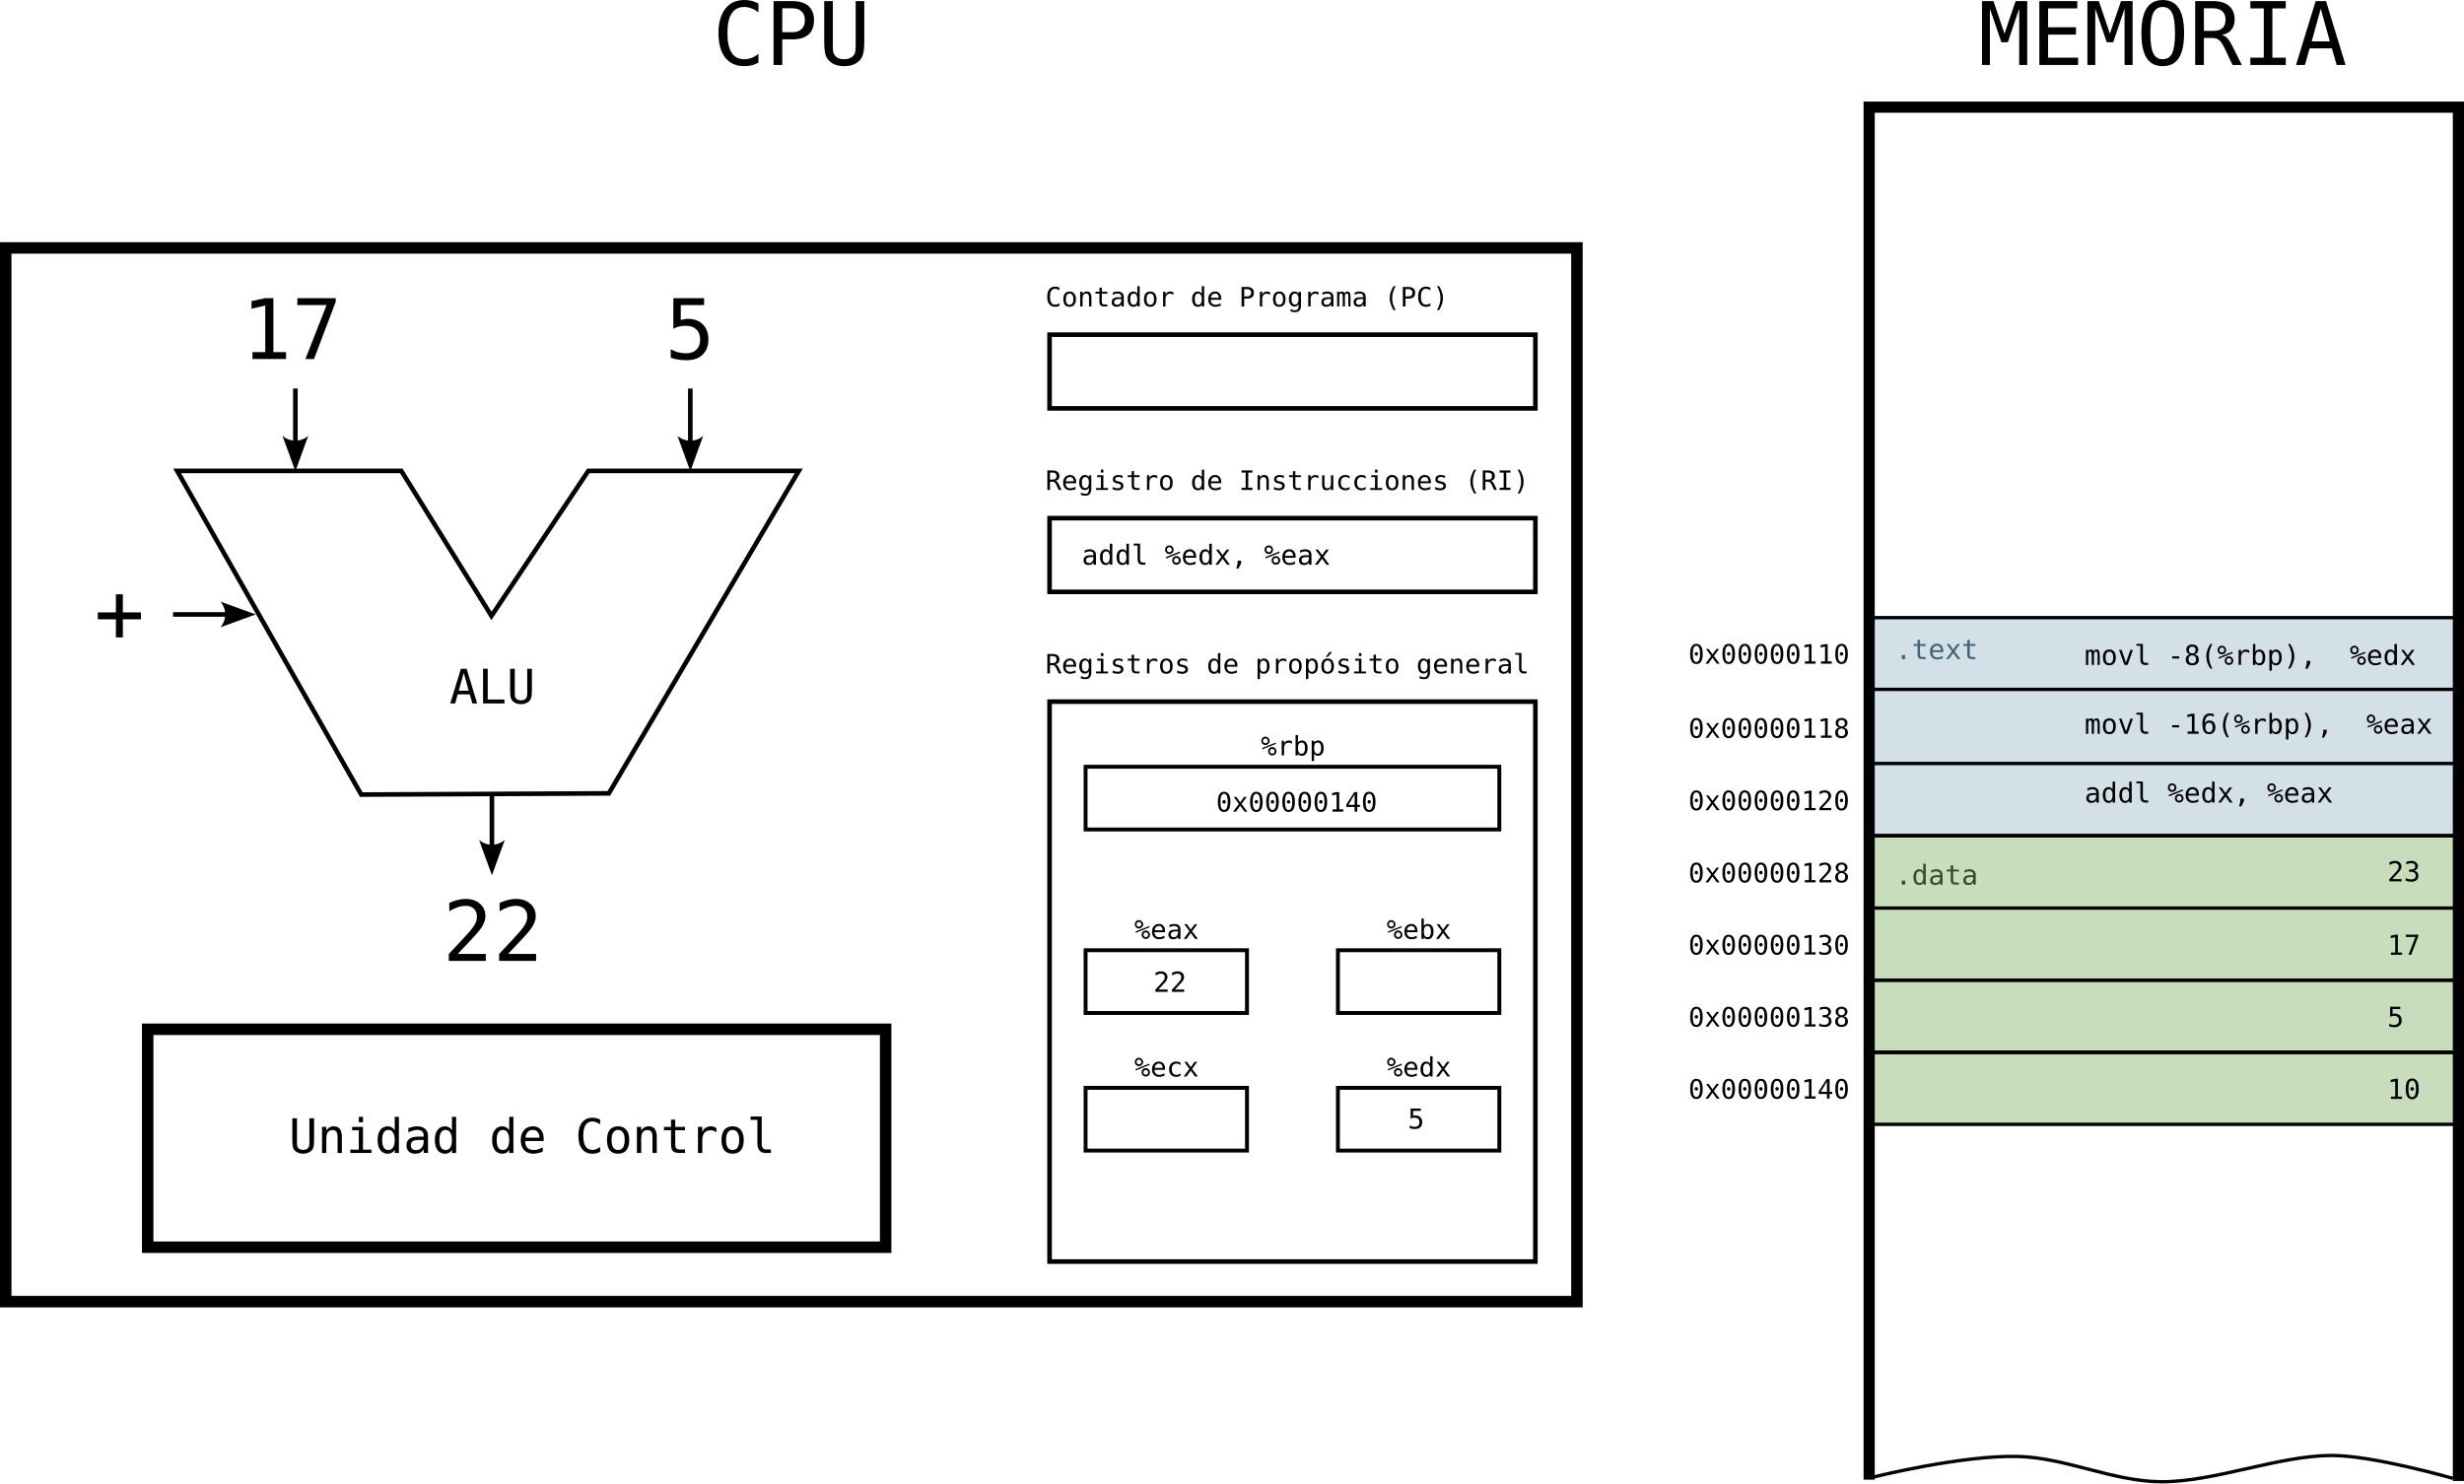
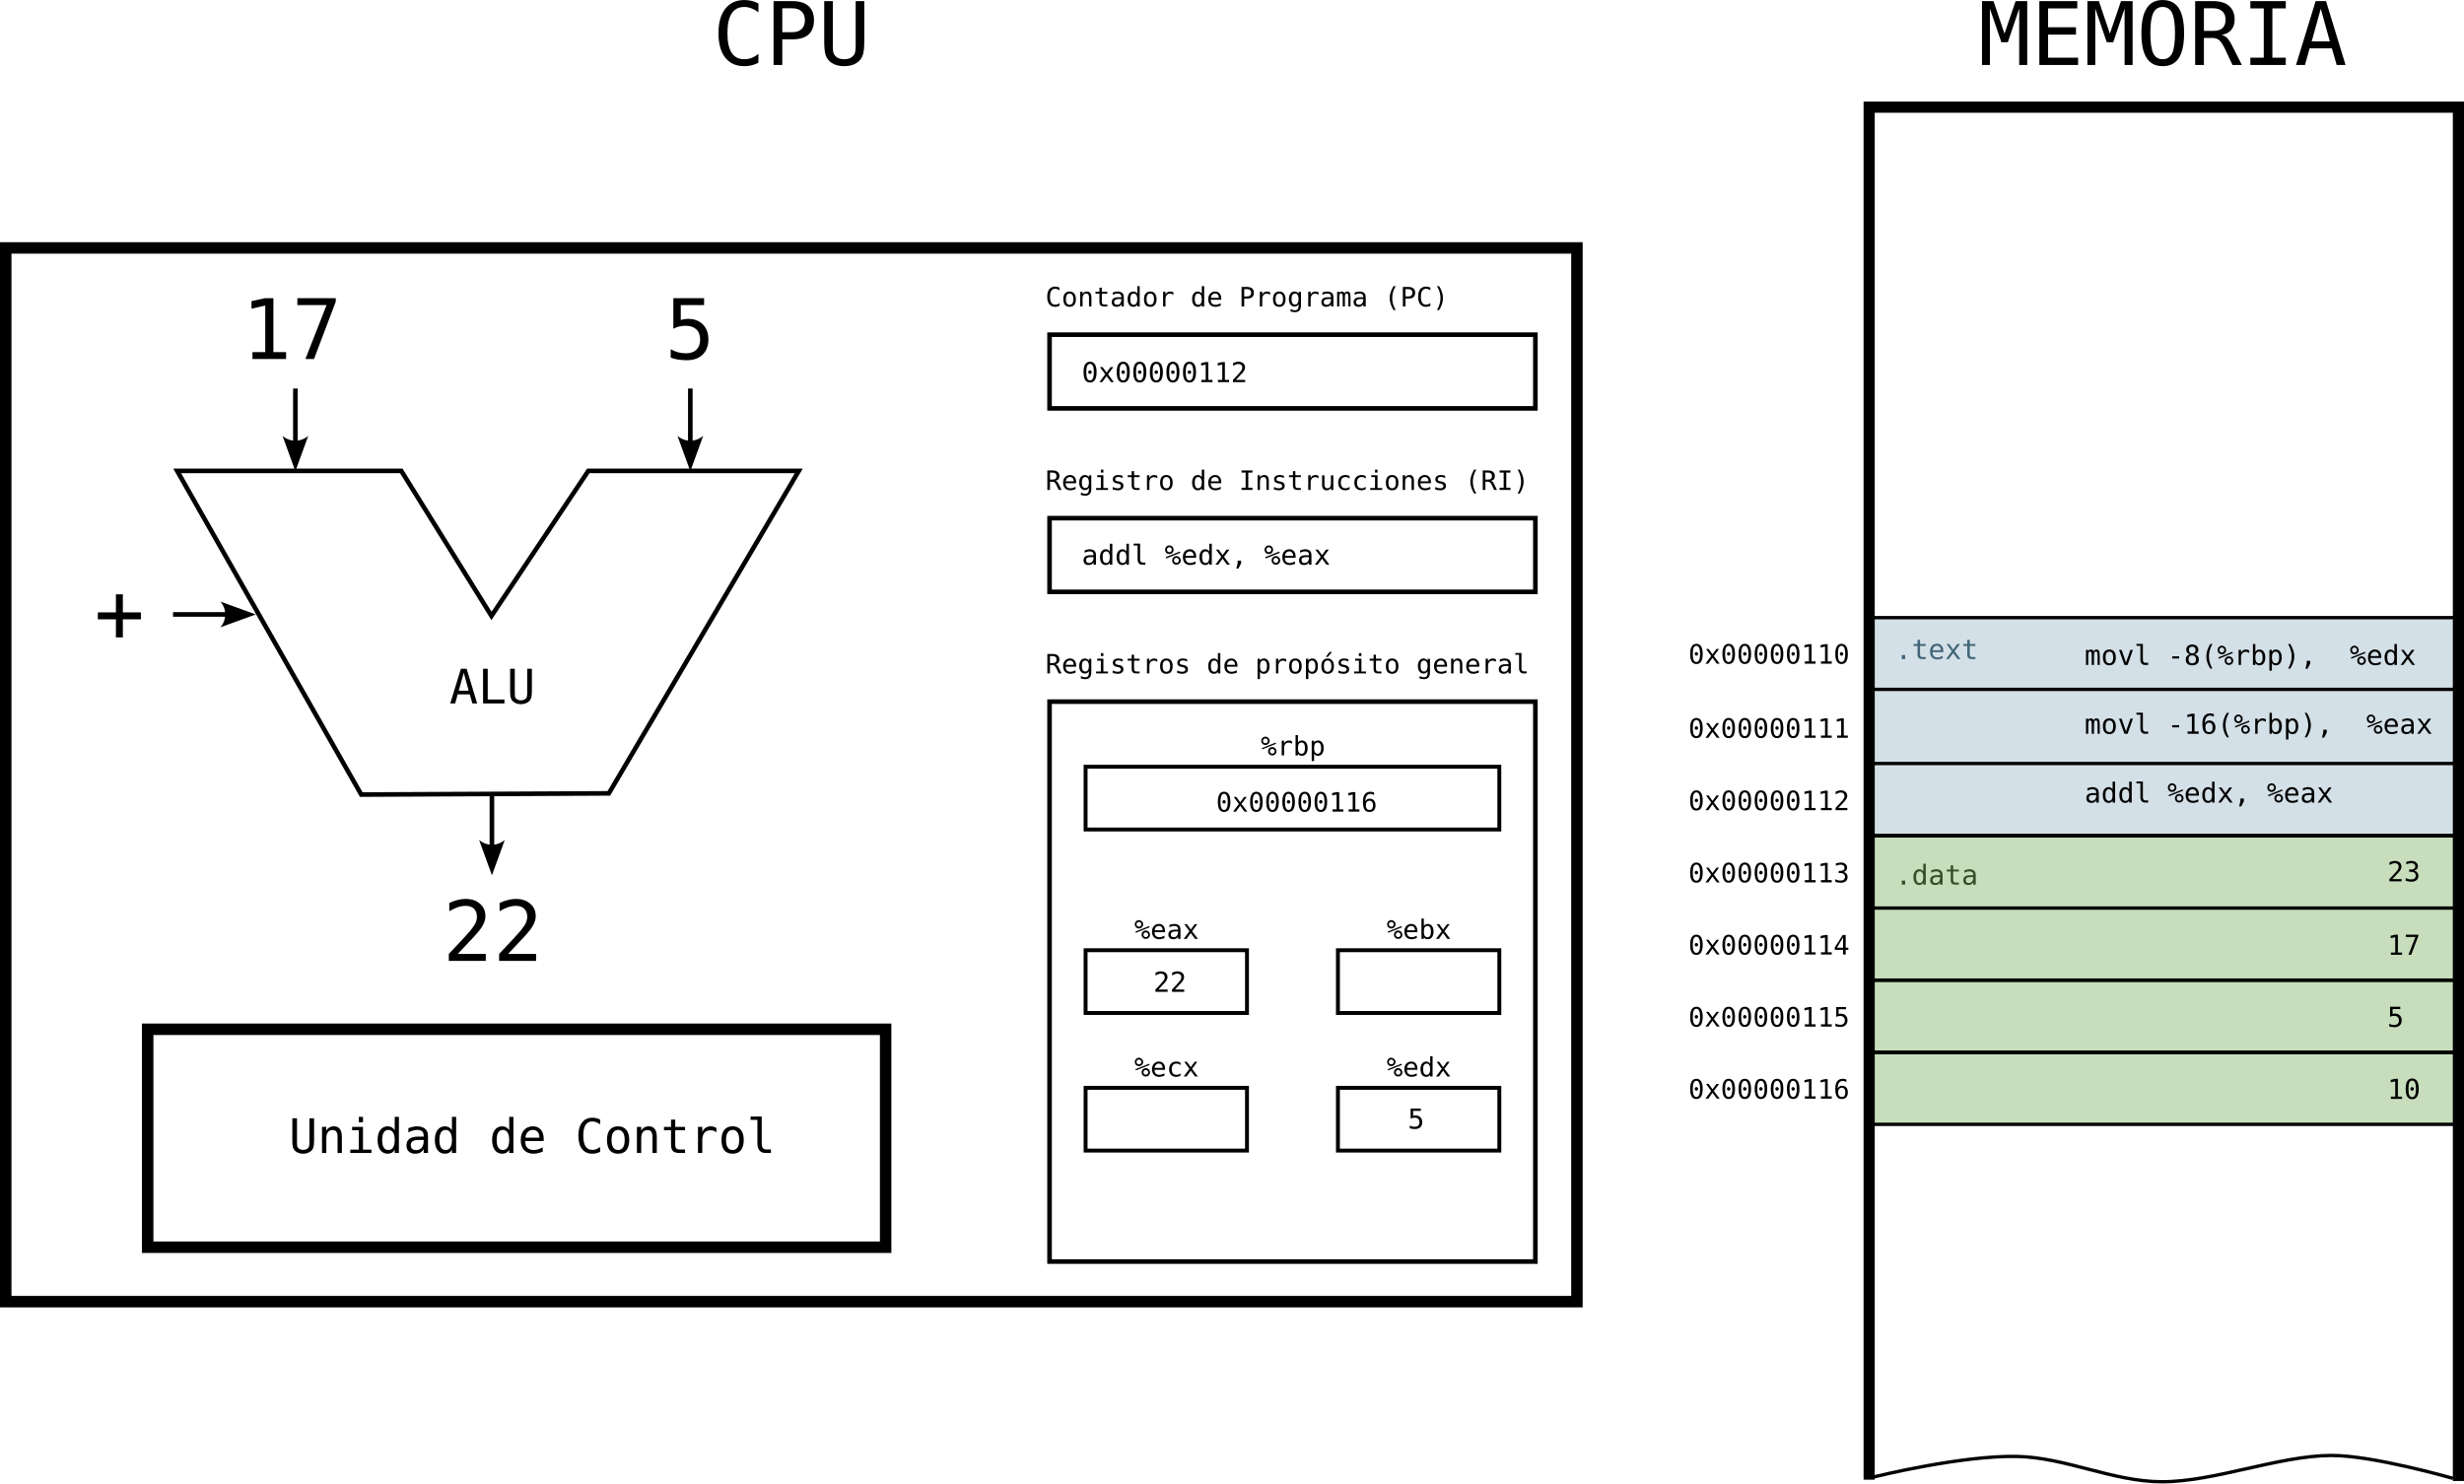
<svg xmlns="http://www.w3.org/2000/svg" width="300mm" height="180.651mm" viewBox="0 0 321.849 193.808" version="1.1" id="svg1" xml:space="preserve">
  <defs id="defs1">
    <marker style="overflow:visible" id="ConcaveTriangle" refX="0" refY="0" orient="auto-start-reverse" markerWidth="1" markerHeight="1" viewBox="0 0 1 1" preserveAspectRatio="xMidYMid">
      <path transform="scale(0.7)" d="M -2,-4 9,0 -2,4 c 2,-2.33 2,-5.66 0,-8 z" style="fill:context-stroke;fill-rule:evenodd;stroke:none" id="path29" />
    </marker>
  </defs>
  <g id="layer1" transform="translate(-11.45348,-20.36774)">
    <rect style="fill:#c7ddbc;fill-opacity:1;stroke:none;stroke-width:0.217;stroke-linecap:square" id="rect5" width="76.327" height="37.383" x="256.104" y="129.756" />
    <rect style="fill:#d4e0e7;fill-opacity:1;stroke:none;stroke-width:0.189;stroke-linecap:square" id="rect6" width="76.327" height="28.372" x="256.104" y="101.129" />
    <path style="fill:none;fill-opacity:1;stroke:#000000;stroke-width:1.458;stroke-linecap:square;stroke-dasharray:none;stroke-opacity:1" d="M 255.604,212.956 V 34.369 h 76.969 V 213.126" id="path31" />
    <text xml:space="preserve" style="font-style:normal;font-variant:normal;font-weight:normal;font-stretch:normal;font-size:3.498px;font-family:'Bitstream Vera Sans Mono';-inkscape-font-specification:'Bitstream Vera Sans Mono';fill:#000000;fill-opacity:1;stroke:none;stroke-width:0.292;stroke-dasharray:none;stroke-opacity:1" x="231.988" y="135.649" id="text72">
-       <tspan id="tspan72" style="fill:#000000;fill-opacity:1;stroke-width:0.292" x="231.988" y="135.649">0x00000128</tspan>
+       <tspan id="tspan72" style="fill:#000000;fill-opacity:1;stroke-width:0.292" x="231.988" y="135.649">0x00000113</tspan>
    </text>
    <path style="fill:none;fill-opacity:1;stroke:#000000;stroke-width:0.437;stroke-linecap:square;stroke-dasharray:none;stroke-opacity:1" d="m 255.732,139.005 h 76.912" id="path73" />
    <text xml:space="preserve" style="font-style:normal;font-variant:normal;font-weight:normal;font-stretch:normal;font-size:3.498px;font-family:'Bitstream Vera Sans Mono';-inkscape-font-specification:'Bitstream Vera Sans Mono';fill:#000000;fill-opacity:1;stroke:none;stroke-width:0.292;stroke-dasharray:none;stroke-opacity:1" x="231.988" y="145.075" id="text80">
-       <tspan id="tspan80" style="fill:#000000;fill-opacity:1;stroke-width:0.292" x="231.988" y="145.075">0x00000130</tspan>
+       <tspan id="tspan80" style="fill:#000000;fill-opacity:1;stroke-width:0.292" x="231.988" y="145.075">0x00000114</tspan>
    </text>
    <path style="fill:none;fill-opacity:1;stroke:#000000;stroke-width:0.437;stroke-linecap:square;stroke-dasharray:none;stroke-opacity:1" d="m 255.732,148.431 h 76.912" id="path81" />
    <text xml:space="preserve" style="font-style:normal;font-variant:normal;font-weight:normal;font-stretch:normal;font-size:3.498px;font-family:'Bitstream Vera Sans Mono';-inkscape-font-specification:'Bitstream Vera Sans Mono';fill:#000000;fill-opacity:1;stroke:none;stroke-width:0.292;stroke-dasharray:none;stroke-opacity:1" x="231.988" y="107.077" id="text88">
      <tspan id="tspan88" style="fill:#000000;fill-opacity:1;stroke-width:0.292" x="231.988" y="107.077">0x00000110</tspan>
    </text>
    <path style="fill:none;fill-opacity:1;stroke:#000000;stroke-width:0.437;stroke-linecap:square;stroke-dasharray:none;stroke-opacity:1" d="m 255.732,110.433 h 76.912" id="path89" />
    <text xml:space="preserve" style="font-style:normal;font-variant:normal;font-weight:normal;font-stretch:normal;font-size:3.498px;font-family:'Bitstream Vera Sans Mono';-inkscape-font-specification:'Bitstream Vera Sans Mono';fill:#000000;fill-opacity:1;stroke:none;stroke-width:0.292;stroke-dasharray:none;stroke-opacity:1" x="231.988" y="116.763" id="text96">
-       <tspan id="tspan96" style="fill:#000000;fill-opacity:1;stroke-width:0.292" x="231.988" y="116.763">0x00000118</tspan>
+       <tspan id="tspan96" style="fill:#000000;fill-opacity:1;stroke-width:0.292" x="231.988" y="116.763">0x00000111</tspan>
    </text>
    <path style="fill:none;fill-opacity:1;stroke:#000000;stroke-width:0.437;stroke-linecap:square;stroke-dasharray:none;stroke-opacity:1" d="m 255.732,120.119 h 76.912" id="path97" />
    <text xml:space="preserve" style="font-style:normal;font-variant:normal;font-weight:normal;font-stretch:normal;font-size:3.498px;font-family:'Bitstream Vera Sans Mono';-inkscape-font-specification:'Bitstream Vera Sans Mono';fill:#000000;fill-opacity:1;stroke:none;stroke-width:0.292;stroke-dasharray:none;stroke-opacity:1" x="231.988" y="126.218" id="text104">
-       <tspan id="tspan104" style="fill:#000000;fill-opacity:1;stroke-width:0.292" x="231.988" y="126.218">0x00000120</tspan>
+       <tspan id="tspan104" style="fill:#000000;fill-opacity:1;stroke-width:0.292" x="231.988" y="126.218">0x00000112</tspan>
    </text>
    <path style="fill:none;fill-opacity:1;stroke:#000000;stroke-width:0.437;stroke-linecap:square;stroke-dasharray:none;stroke-opacity:1" d="m 255.732,129.574 h 76.912" id="path105" />
    <path style="fill:none;fill-opacity:1;stroke:#000000;stroke-width:0.437;stroke-linecap:square;stroke-dasharray:none;stroke-opacity:1" d="m 255.732,129.529 h 76.912" id="path1" />
    <text xml:space="preserve" style="font-size:3.596px;font-family:'Bitstream Vera Sans Mono';-inkscape-font-specification:'Bitstream Vera Sans Mono';fill:#000000;stroke-width:0.15;stroke-linecap:square" x="323.289" y="135.519" id="text1">
      <tspan id="tspan1" style="stroke-width:0.15" x="323.289" y="135.519">23</tspan>
    </text>
    <text xml:space="preserve" style="font-size:3.596px;font-family:'Bitstream Vera Sans Mono';-inkscape-font-specification:'Bitstream Vera Sans Mono';fill:#000000;stroke-width:0.15;stroke-linecap:square" x="323.289" y="145.107" id="text2">
      <tspan id="tspan2" style="stroke-width:0.15" x="323.289" y="145.107">17</tspan>
    </text>
    <text xml:space="preserve" style="font-size:3.596px;font-family:'Bitstream Vera Sans Mono';-inkscape-font-specification:'Bitstream Vera Sans Mono';fill:#000000;stroke-width:0.15;stroke-linecap:square" x="283.737" y="107.243" id="text3">
      <tspan id="tspan3" style="stroke-width:0.15" x="283.737" y="107.243">movl -8(%rbp),  %edx</tspan>
    </text>
    <text xml:space="preserve" style="font-size:3.596px;font-family:'Bitstream Vera Sans Mono';-inkscape-font-specification:'Bitstream Vera Sans Mono';fill:#000000;stroke-width:0.15;stroke-linecap:square" x="283.737" y="116.232" id="text4">
      <tspan id="tspan4" style="stroke-width:0.15" x="283.737" y="116.232">movl -16(%rbp),  %eax</tspan>
    </text>
    <text xml:space="preserve" style="font-size:3.596px;font-family:'Bitstream Vera Sans Mono';-inkscape-font-specification:'Bitstream Vera Sans Mono';fill:#000000;stroke-width:0.15;stroke-linecap:square" x="283.737" y="125.221" id="text5">
      <tspan id="tspan5" style="stroke-width:0.15" x="283.737" y="125.221">addl %edx, %eax</tspan>
    </text>
    <text xml:space="preserve" style="font-size:3.596px;font-family:'Bitstream Vera Sans Mono';-inkscape-font-specification:'Bitstream Vera Sans Mono';fill:#344f28;fill-opacity:1;stroke:none;stroke-width:0.15;stroke-linecap:square" x="259.008" y="135.947" id="text6">
      <tspan id="tspan6" style="fill:#344f28;fill-opacity:1;stroke-width:0.15" x="259.008" y="135.947">.data</tspan>
    </text>
    <text xml:space="preserve" style="font-size:3.596px;font-family:'Bitstream Vera Sans Mono';-inkscape-font-specification:'Bitstream Vera Sans Mono';fill:#426578;fill-opacity:1;stroke:none;stroke-width:0.15;stroke-linecap:square" x="259.008" y="106.473" id="text7">
      <tspan id="tspan7" style="fill:#426578;fill-opacity:1;stroke-width:0.15" x="259.008" y="106.473">.text</tspan>
    </text>
    <path style="fill:none;fill-opacity:1;stroke:#000000;stroke-width:0.437;stroke-linecap:square;stroke-dasharray:none;stroke-opacity:1" d="m 256.399,213.284 c 0,0 11.285,-2.799 18.555,-2.635 6.372,0.144 12.46,3.285 18.834,3.307 6.895,0.024 15.252,-3.398 22.147,-3.435 5.394,-0.029 15.721,2.936 15.721,2.936" id="path7" />
    <text xml:space="preserve" style="font-size:11.433px;font-family:'Bitstream Vera Sans Mono';-inkscape-font-specification:'Bitstream Vera Sans Mono';fill:#000000;fill-opacity:1;stroke:none;stroke-width:0.476;stroke-linecap:square" x="269.86" y="28.853" id="text8">
      <tspan id="tspan8" style="fill:#000000;fill-opacity:1;stroke-width:0.476" x="269.86" y="28.853">MEMORIA</tspan>
    </text>
    <rect style="fill:none;fill-opacity:1;stroke:#000000;stroke-width:1.498;stroke-linecap:square;stroke-dasharray:none;stroke-opacity:1" id="rect8" width="205.23" height="137.666" x="12.203" y="52.758" />
    <rect style="fill:none;fill-opacity:1;stroke:#000000;stroke-width:0.599;stroke-linecap:square;stroke-dasharray:none;stroke-opacity:1" id="rect9" width="63.46" height="9.629" x="148.546" y="64.093" />
    <text xml:space="preserve" style="font-size:3.175px;font-family:'Bitstream Vera Sans Mono';-inkscape-font-specification:'Bitstream Vera Sans Mono';fill:none;fill-opacity:1;stroke:#000000;stroke-width:0.529;stroke-linecap:square;stroke-dasharray:none;stroke-opacity:1" x="135.69" y="43.62" id="text9">
      <tspan id="tspan9" style="stroke-width:0.529" x="135.69" y="43.62" />
    </text>
    <text xml:space="preserve" style="font-style:normal;font-variant:normal;font-weight:normal;font-stretch:normal;font-size:3.498px;font-family:'Bitstream Vera Sans Mono';-inkscape-font-specification:'Bitstream Vera Sans Mono';fill:#000000;fill-opacity:1;stroke:none;stroke-width:0.292;stroke-dasharray:none;stroke-opacity:1" x="148.009" y="60.408" id="text10">
      <tspan id="tspan10" style="fill:#000000;fill-opacity:1;stroke-width:0.292" x="148.009" y="60.408">Contador de Programa (PC)</tspan>
    </text>
    <rect style="fill:none;fill-opacity:1;stroke:#000000;stroke-width:0.599;stroke-linecap:square;stroke-dasharray:none;stroke-opacity:1" id="rect10" width="63.46" height="9.629" x="148.546" y="88.064" />
    <text xml:space="preserve" style="font-style:normal;font-variant:normal;font-weight:normal;font-stretch:normal;font-size:3.498px;font-family:'Bitstream Vera Sans Mono';-inkscape-font-specification:'Bitstream Vera Sans Mono';fill:#000000;fill-opacity:1;stroke:none;stroke-width:0.292;stroke-dasharray:none;stroke-opacity:1" x="148.009" y="84.379" id="text11">
      <tspan id="tspan11" style="fill:#000000;fill-opacity:1;stroke-width:0.292" x="148.009" y="84.379">Registro de Instrucciones (RI)</tspan>
    </text>
    <rect style="fill:none;fill-opacity:1;stroke:#000000;stroke-width:0.599;stroke-linecap:square;stroke-dasharray:none;stroke-opacity:1" id="rect11" width="63.46" height="73.154" x="148.546" y="112.035" />
    <text xml:space="preserve" style="font-style:normal;font-variant:normal;font-weight:normal;font-stretch:normal;font-size:3.498px;font-family:'Bitstream Vera Sans Mono';-inkscape-font-specification:'Bitstream Vera Sans Mono';fill:#000000;fill-opacity:1;stroke:none;stroke-width:0.292;stroke-dasharray:none;stroke-opacity:1" x="148.009" y="108.351" id="text12">
      <tspan id="tspan12" style="fill:#000000;fill-opacity:1;stroke-width:0.292" x="148.009" y="108.351">Registros de propósito general</tspan>
    </text>
    <path style="fill:none;fill-opacity:1;stroke:#000000;stroke-width:0.437;stroke-linecap:square;stroke-dasharray:none;stroke-opacity:1" d="m 255.732,101.063 h 76.912" id="path12" />
    <path style="fill:none;fill-opacity:1;stroke:#000000;stroke-width:0.437;stroke-linecap:square;stroke-dasharray:none;stroke-opacity:1" d="m 255.732,148.419 h 76.912" id="path13" />
    <text xml:space="preserve" style="font-style:normal;font-variant:normal;font-weight:normal;font-stretch:normal;font-size:3.498px;font-family:'Bitstream Vera Sans Mono';-inkscape-font-specification:'Bitstream Vera Sans Mono';fill:#000000;fill-opacity:1;stroke:none;stroke-width:0.292;stroke-dasharray:none;stroke-opacity:1" x="231.988" y="154.49" id="text13">
-       <tspan id="tspan13" style="fill:#000000;fill-opacity:1;stroke-width:0.292" x="231.988" y="154.49">0x00000138</tspan>
+       <tspan id="tspan13" style="fill:#000000;fill-opacity:1;stroke-width:0.292" x="231.988" y="154.49">0x00000115</tspan>
    </text>
    <path style="fill:none;fill-opacity:1;stroke:#000000;stroke-width:0.437;stroke-linecap:square;stroke-dasharray:none;stroke-opacity:1" d="m 255.732,157.846 h 76.912" id="path14" />
    <text xml:space="preserve" style="font-size:3.596px;font-family:'Bitstream Vera Sans Mono';-inkscape-font-specification:'Bitstream Vera Sans Mono';fill:#000000;stroke-width:0.15;stroke-linecap:square" x="323.289" y="154.522" id="text14">
      <tspan id="tspan14" style="stroke-width:0.15" x="323.289" y="154.522">5</tspan>
    </text>
    <path style="fill:none;fill-opacity:1;stroke:#000000;stroke-width:0.437;stroke-linecap:square;stroke-dasharray:none;stroke-opacity:1" d="m 255.732,157.846 h 76.912" id="path15" />
    <path style="fill:none;fill-opacity:1;stroke:#000000;stroke-width:0.437;stroke-linecap:square;stroke-dasharray:none;stroke-opacity:1" d="m 255.732,157.834 h 76.912" id="path16" />
    <text xml:space="preserve" style="font-style:normal;font-variant:normal;font-weight:normal;font-stretch:normal;font-size:3.498px;font-family:'Bitstream Vera Sans Mono';-inkscape-font-specification:'Bitstream Vera Sans Mono';fill:#000000;fill-opacity:1;stroke:none;stroke-width:0.292;stroke-dasharray:none;stroke-opacity:1" x="231.988" y="163.905" id="text16">
-       <tspan id="tspan16" style="fill:#000000;fill-opacity:1;stroke-width:0.292" x="231.988" y="163.905">0x00000140</tspan>
+       <tspan id="tspan16" style="fill:#000000;fill-opacity:1;stroke-width:0.292" x="231.988" y="163.905">0x00000116</tspan>
    </text>
    <path style="fill:none;fill-opacity:1;stroke:#000000;stroke-width:0.437;stroke-linecap:square;stroke-dasharray:none;stroke-opacity:1" d="m 255.732,167.261 h 76.912" id="path17" />
    <text xml:space="preserve" style="font-size:3.596px;font-family:'Bitstream Vera Sans Mono';-inkscape-font-specification:'Bitstream Vera Sans Mono';fill:#000000;stroke-width:0.15;stroke-linecap:square" x="323.289" y="163.937" id="text17">
      <tspan id="tspan17" style="stroke-width:0.15" x="323.289" y="163.937">10</tspan>
    </text>
    <text xml:space="preserve" style="font-size:11.433px;font-family:'Bitstream Vera Sans Mono';-inkscape-font-specification:'Bitstream Vera Sans Mono';fill:#000000;fill-opacity:1;stroke:none;stroke-width:0.476;stroke-linecap:square" x="104.518" y="28.853" id="text19">
      <tspan id="tspan19" style="fill:#000000;fill-opacity:1;stroke-width:0.476" x="104.518" y="28.853">CPU</tspan>
    </text>
    <rect style="fill:none;fill-opacity:1;stroke:#000000;stroke-width:0.51;stroke-linecap:square;stroke-dasharray:none;stroke-opacity:1" id="rect19" width="54.042" height="8.2" x="153.254" y="120.54" />
    <text xml:space="preserve" style="font-style:normal;font-variant:normal;font-weight:normal;font-stretch:normal;font-size:3.498px;font-family:'Bitstream Vera Sans Mono';-inkscape-font-specification:'Bitstream Vera Sans Mono';fill:#000000;fill-opacity:1;stroke:none;stroke-width:0.292;stroke-dasharray:none;stroke-opacity:1" x="176.142" y="119.062" id="text20">
      <tspan id="tspan20" style="fill:#000000;fill-opacity:1;stroke-width:0.292" x="176.142" y="119.062">%rbp</tspan>
    </text>
    <rect style="fill:none;fill-opacity:1;stroke:#000000;stroke-width:0.51;stroke-linecap:square;stroke-dasharray:none;stroke-opacity:1" id="rect20" width="21.082" height="8.2" x="153.254" y="144.512" />
    <text xml:space="preserve" style="font-style:normal;font-variant:normal;font-weight:normal;font-stretch:normal;font-size:3.498px;font-family:'Bitstream Vera Sans Mono';-inkscape-font-specification:'Bitstream Vera Sans Mono';fill:#000000;fill-opacity:1;stroke:none;stroke-width:0.292;stroke-dasharray:none;stroke-opacity:1" x="159.62" y="143.033" id="text21">
      <tspan id="tspan21" style="fill:#000000;fill-opacity:1;stroke-width:0.292" x="159.62" y="143.033">%eax</tspan>
    </text>
    <rect style="fill:none;fill-opacity:1;stroke:#000000;stroke-width:0.51;stroke-linecap:square;stroke-dasharray:none;stroke-opacity:1" id="rect21" width="21.082" height="8.2" x="153.254" y="162.49" />
    <text xml:space="preserve" style="font-style:normal;font-variant:normal;font-weight:normal;font-stretch:normal;font-size:3.498px;font-family:'Bitstream Vera Sans Mono';-inkscape-font-specification:'Bitstream Vera Sans Mono';fill:#000000;fill-opacity:1;stroke:none;stroke-width:0.292;stroke-dasharray:none;stroke-opacity:1" x="159.62" y="161.012" id="text22">
      <tspan id="tspan22" style="fill:#000000;fill-opacity:1;stroke-width:0.292" x="159.62" y="161.012">%ecx</tspan>
    </text>
    <rect style="fill:none;fill-opacity:1;stroke:#000000;stroke-width:0.51;stroke-linecap:square;stroke-dasharray:none;stroke-opacity:1" id="rect26" width="21.082" height="8.2" x="186.215" y="144.512" />
    <text xml:space="preserve" style="font-style:normal;font-variant:normal;font-weight:normal;font-stretch:normal;font-size:3.498px;font-family:'Bitstream Vera Sans Mono';-inkscape-font-specification:'Bitstream Vera Sans Mono';fill:#000000;fill-opacity:1;stroke:none;stroke-width:0.292;stroke-dasharray:none;stroke-opacity:1" x="192.581" y="143.033" id="text26">
      <tspan id="tspan26" style="fill:#000000;fill-opacity:1;stroke-width:0.292" x="192.581" y="143.033">%ebx</tspan>
    </text>
    <rect style="fill:none;fill-opacity:1;stroke:#000000;stroke-width:0.51;stroke-linecap:square;stroke-dasharray:none;stroke-opacity:1" id="rect27" width="21.082" height="8.2" x="186.215" y="162.49" />
    <text xml:space="preserve" style="font-style:normal;font-variant:normal;font-weight:normal;font-stretch:normal;font-size:3.498px;font-family:'Bitstream Vera Sans Mono';-inkscape-font-specification:'Bitstream Vera Sans Mono';fill:#000000;fill-opacity:1;stroke:none;stroke-width:0.292;stroke-dasharray:none;stroke-opacity:1" x="192.581" y="161.012" id="text27">
      <tspan id="tspan27" style="fill:#000000;fill-opacity:1;stroke-width:0.292" x="192.581" y="161.012">%edx</tspan>
    </text>
    <path id="rect28" style="fill:none;stroke:#000000;stroke-width:0.6;stroke-linecap:square;stroke-dasharray:none" d="M 34.598,81.892 H 63.871 L 75.651,100.835 88.299,81.892 H 115.789 L 90.98,124.02 58.638,124.177 Z" />
    <path style="fill:none;fill-opacity:1;stroke:#000000;stroke-width:0.6;stroke-linecap:square;stroke-dasharray:none;stroke-opacity:1;marker-end:url(#ConcaveTriangle)" d="m 50.036,71.429 v 6.725" id="path28" />
    <path style="fill:none;fill-opacity:1;stroke:#000000;stroke-width:0.6;stroke-linecap:square;stroke-dasharray:none;stroke-opacity:1;marker-end:url(#ConcaveTriangle)" d="m 101.624,71.429 v 6.725" id="path30" />
    <path style="fill:none;fill-opacity:1;stroke:#000000;stroke-width:0.6;stroke-linecap:square;stroke-dasharray:none;stroke-opacity:1;marker-end:url(#ConcaveTriangle)" d="m 75.71,124.216 v 6.725" id="path32" />
    <rect style="fill:none;fill-opacity:1;stroke:#000000;stroke-width:1.498;stroke-linecap:square;stroke-dasharray:none;stroke-opacity:1" id="rect32" width="96.392" height="28.474" x="30.744" y="154.841" />
    <text xml:space="preserve" style="font-size:6.211px;font-family:'Bitstream Vera Sans Mono';-inkscape-font-specification:'Bitstream Vera Sans Mono';fill:#000000;fill-opacity:1;stroke:none;stroke-width:2.588;stroke-linecap:square;stroke-dasharray:none;stroke-opacity:1" x="49.182" y="171.003" id="text32">
      <tspan id="tspan32" style="fill:#000000;fill-opacity:1;stroke:none;stroke-width:2.588" x="49.182" y="171.003">Unidad de Control</tspan>
    </text>
    <text xml:space="preserve" style="font-size:6.211px;font-family:'Bitstream Vera Sans Mono';-inkscape-font-specification:'Bitstream Vera Sans Mono';fill:#000000;fill-opacity:1;stroke:none;stroke-width:2.588;stroke-linecap:square;stroke-dasharray:none;stroke-opacity:1" x="70.157" y="112.273" id="text33">
      <tspan id="tspan33" style="fill:#000000;fill-opacity:1;stroke:none;stroke-width:2.588" x="70.157" y="112.273">ALU</tspan>
    </text>
    <text xml:space="preserve" style="font-style:normal;font-variant:normal;font-weight:normal;font-stretch:normal;font-size:3.498px;font-family:'Bitstream Vera Sans Mono';-inkscape-font-specification:'Bitstream Vera Sans Mono';fill:#000000;fill-opacity:1;stroke:none;stroke-width:0.292;stroke-dasharray:none;stroke-opacity:1" x="170.293" y="126.404" id="text35">
-       <tspan id="tspan35" style="fill:#000000;fill-opacity:1;stroke-width:0.292" x="170.293" y="126.404">0x00000140</tspan>
+       <tspan id="tspan35" style="fill:#000000;fill-opacity:1;stroke-width:0.292" x="170.293" y="126.404">0x00000116</tspan>
    </text>
    <text xml:space="preserve" style="font-size:3.596px;font-family:'Bitstream Vera Sans Mono';-inkscape-font-specification:'Bitstream Vera Sans Mono';fill:#000000;stroke-width:0.15;stroke-linecap:square" x="195.351" y="167.829" id="text36">
      <tspan id="tspan36" style="stroke-width:0.15" x="195.351" y="167.829">5</tspan>
    </text>
    <text xml:space="preserve" style="font-size:3.596px;font-family:'Bitstream Vera Sans Mono';-inkscape-font-specification:'Bitstream Vera Sans Mono';fill:#000000;stroke-width:0.15;stroke-linecap:square" x="162.109" y="149.946" id="text38">
      <tspan id="tspan38" style="stroke-width:0.15" x="162.109" y="149.946">22</tspan>
    </text>
    <text xml:space="preserve" style="font-size:3.596px;font-family:'Bitstream Vera Sans Mono';-inkscape-font-specification:'Bitstream Vera Sans Mono';fill:#000000;stroke-width:0.15;stroke-linecap:square" x="152.755" y="94.141" id="text39">
      <tspan id="tspan39" style="stroke-width:0.15" x="152.755" y="94.141">addl %edx, %eax</tspan>
    </text>
    <text xml:space="preserve" style="font-size:10.913px;font-family:'Bitstream Vera Sans Mono';-inkscape-font-specification:'Bitstream Vera Sans Mono';fill:#000000;stroke-width:0.455;stroke-linecap:square" x="42.991" y="67.274" id="text40">
      <tspan id="tspan40" style="stroke-width:0.455" x="42.991" y="67.274">17</tspan>
    </text>
    <text xml:space="preserve" style="font-size:10.913px;font-family:'Bitstream Vera Sans Mono';-inkscape-font-specification:'Bitstream Vera Sans Mono';fill:#000000;stroke-width:0.455;stroke-linecap:square" x="98.297" y="67.274" id="text41">
      <tspan id="tspan41" style="stroke-width:0.455" x="98.297" y="67.274">5</tspan>
    </text>
    <text xml:space="preserve" style="font-size:10.913px;font-family:'Bitstream Vera Sans Mono';-inkscape-font-specification:'Bitstream Vera Sans Mono';fill:#000000;stroke-width:0.455;stroke-linecap:square" x="69.264" y="145.904" id="text42">
      <tspan id="tspan42" style="stroke-width:0.455" x="69.264" y="145.904">22</tspan>
    </text>
    <path style="fill:none;fill-opacity:1;stroke:#000000;stroke-width:0.6;stroke-linecap:square;stroke-dasharray:none;stroke-opacity:1;marker-end:url(#ConcaveTriangle)" d="m 34.356,100.643 h 6.725" id="path2" />
    <text xml:space="preserve" style="font-size:10.913px;font-family:'Bitstream Vera Sans Mono';-inkscape-font-specification:'Bitstream Vera Sans Mono';fill:#000000;stroke-width:0.455;stroke-linecap:square" x="23.767" y="104.25" id="text15">
      <tspan id="tspan15" style="stroke-width:0.455" x="23.767" y="104.25">+</tspan>
    </text>
+     <text xml:space="preserve" style="font-size:3.596px;font-family:'Bitstream Vera Sans Mono';-inkscape-font-specification:'Bitstream Vera Sans Mono';fill:#000000;stroke-width:0.15;stroke-linecap:square" x="152.755" y="70.298" id="text18">
+       <tspan id="tspan18" style="stroke-width:0.15" x="152.755" y="70.298">0x00000112</tspan>
+     </text>
  </g>
</svg>
